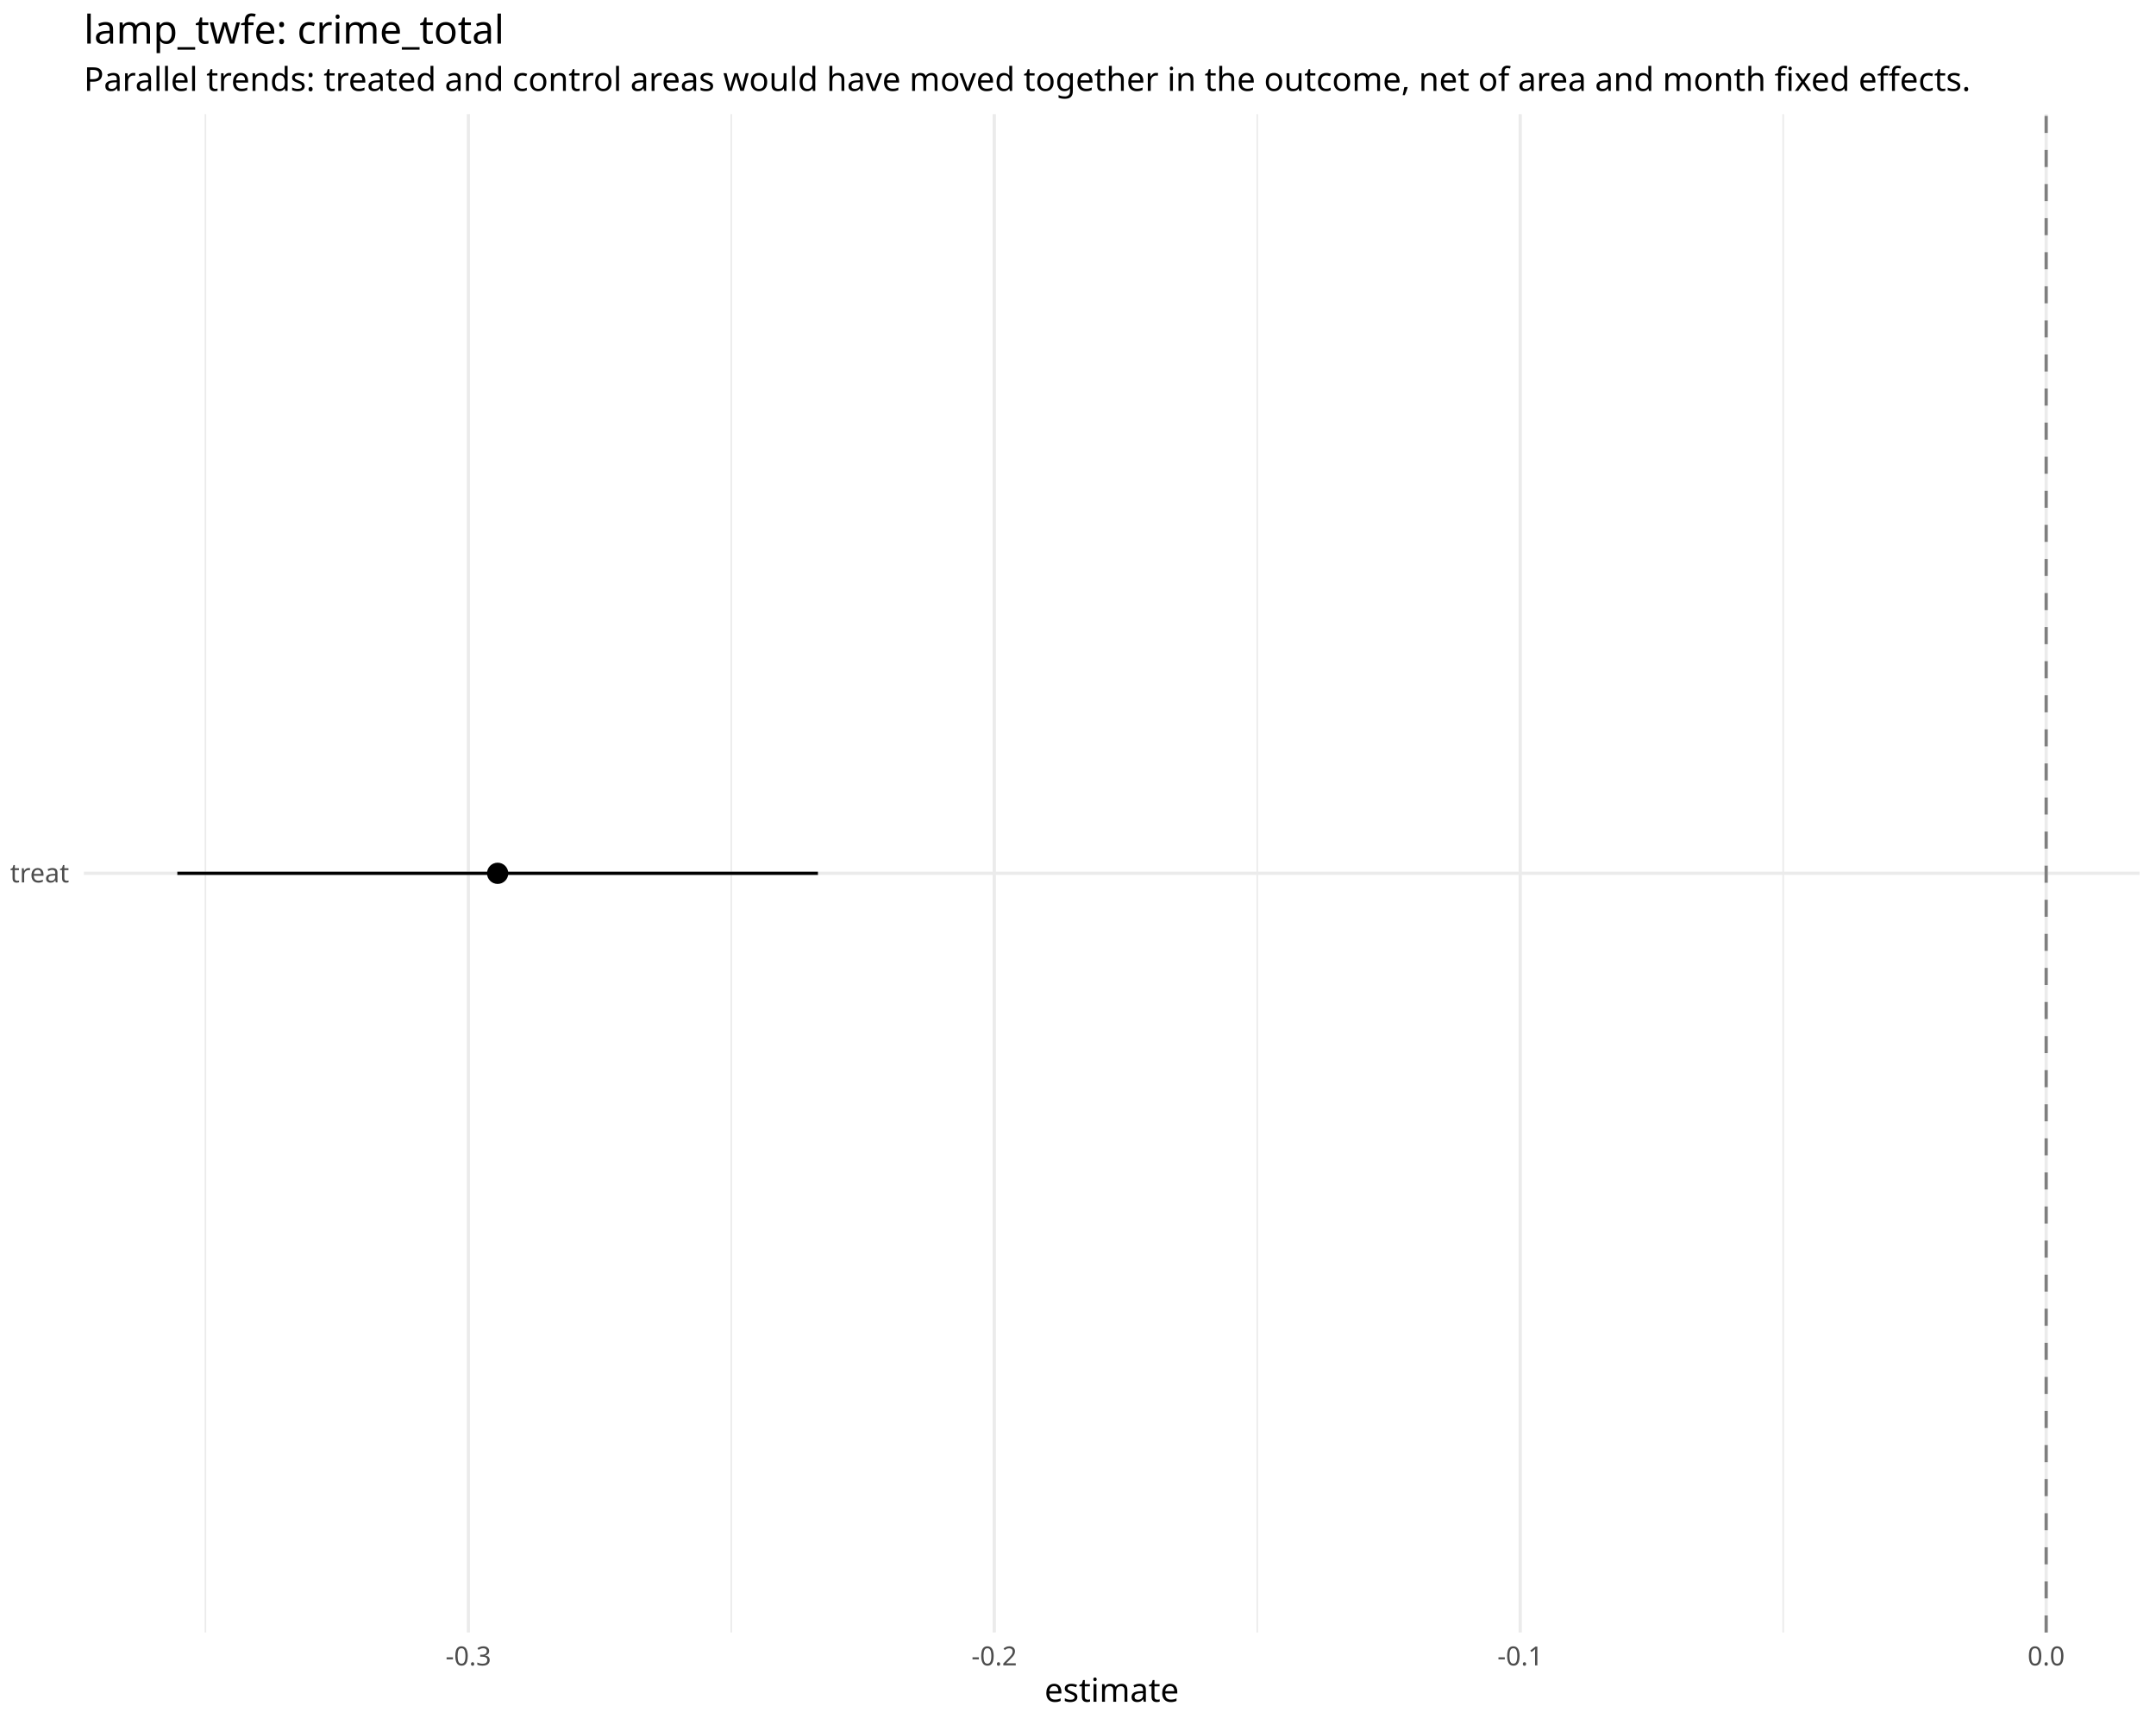
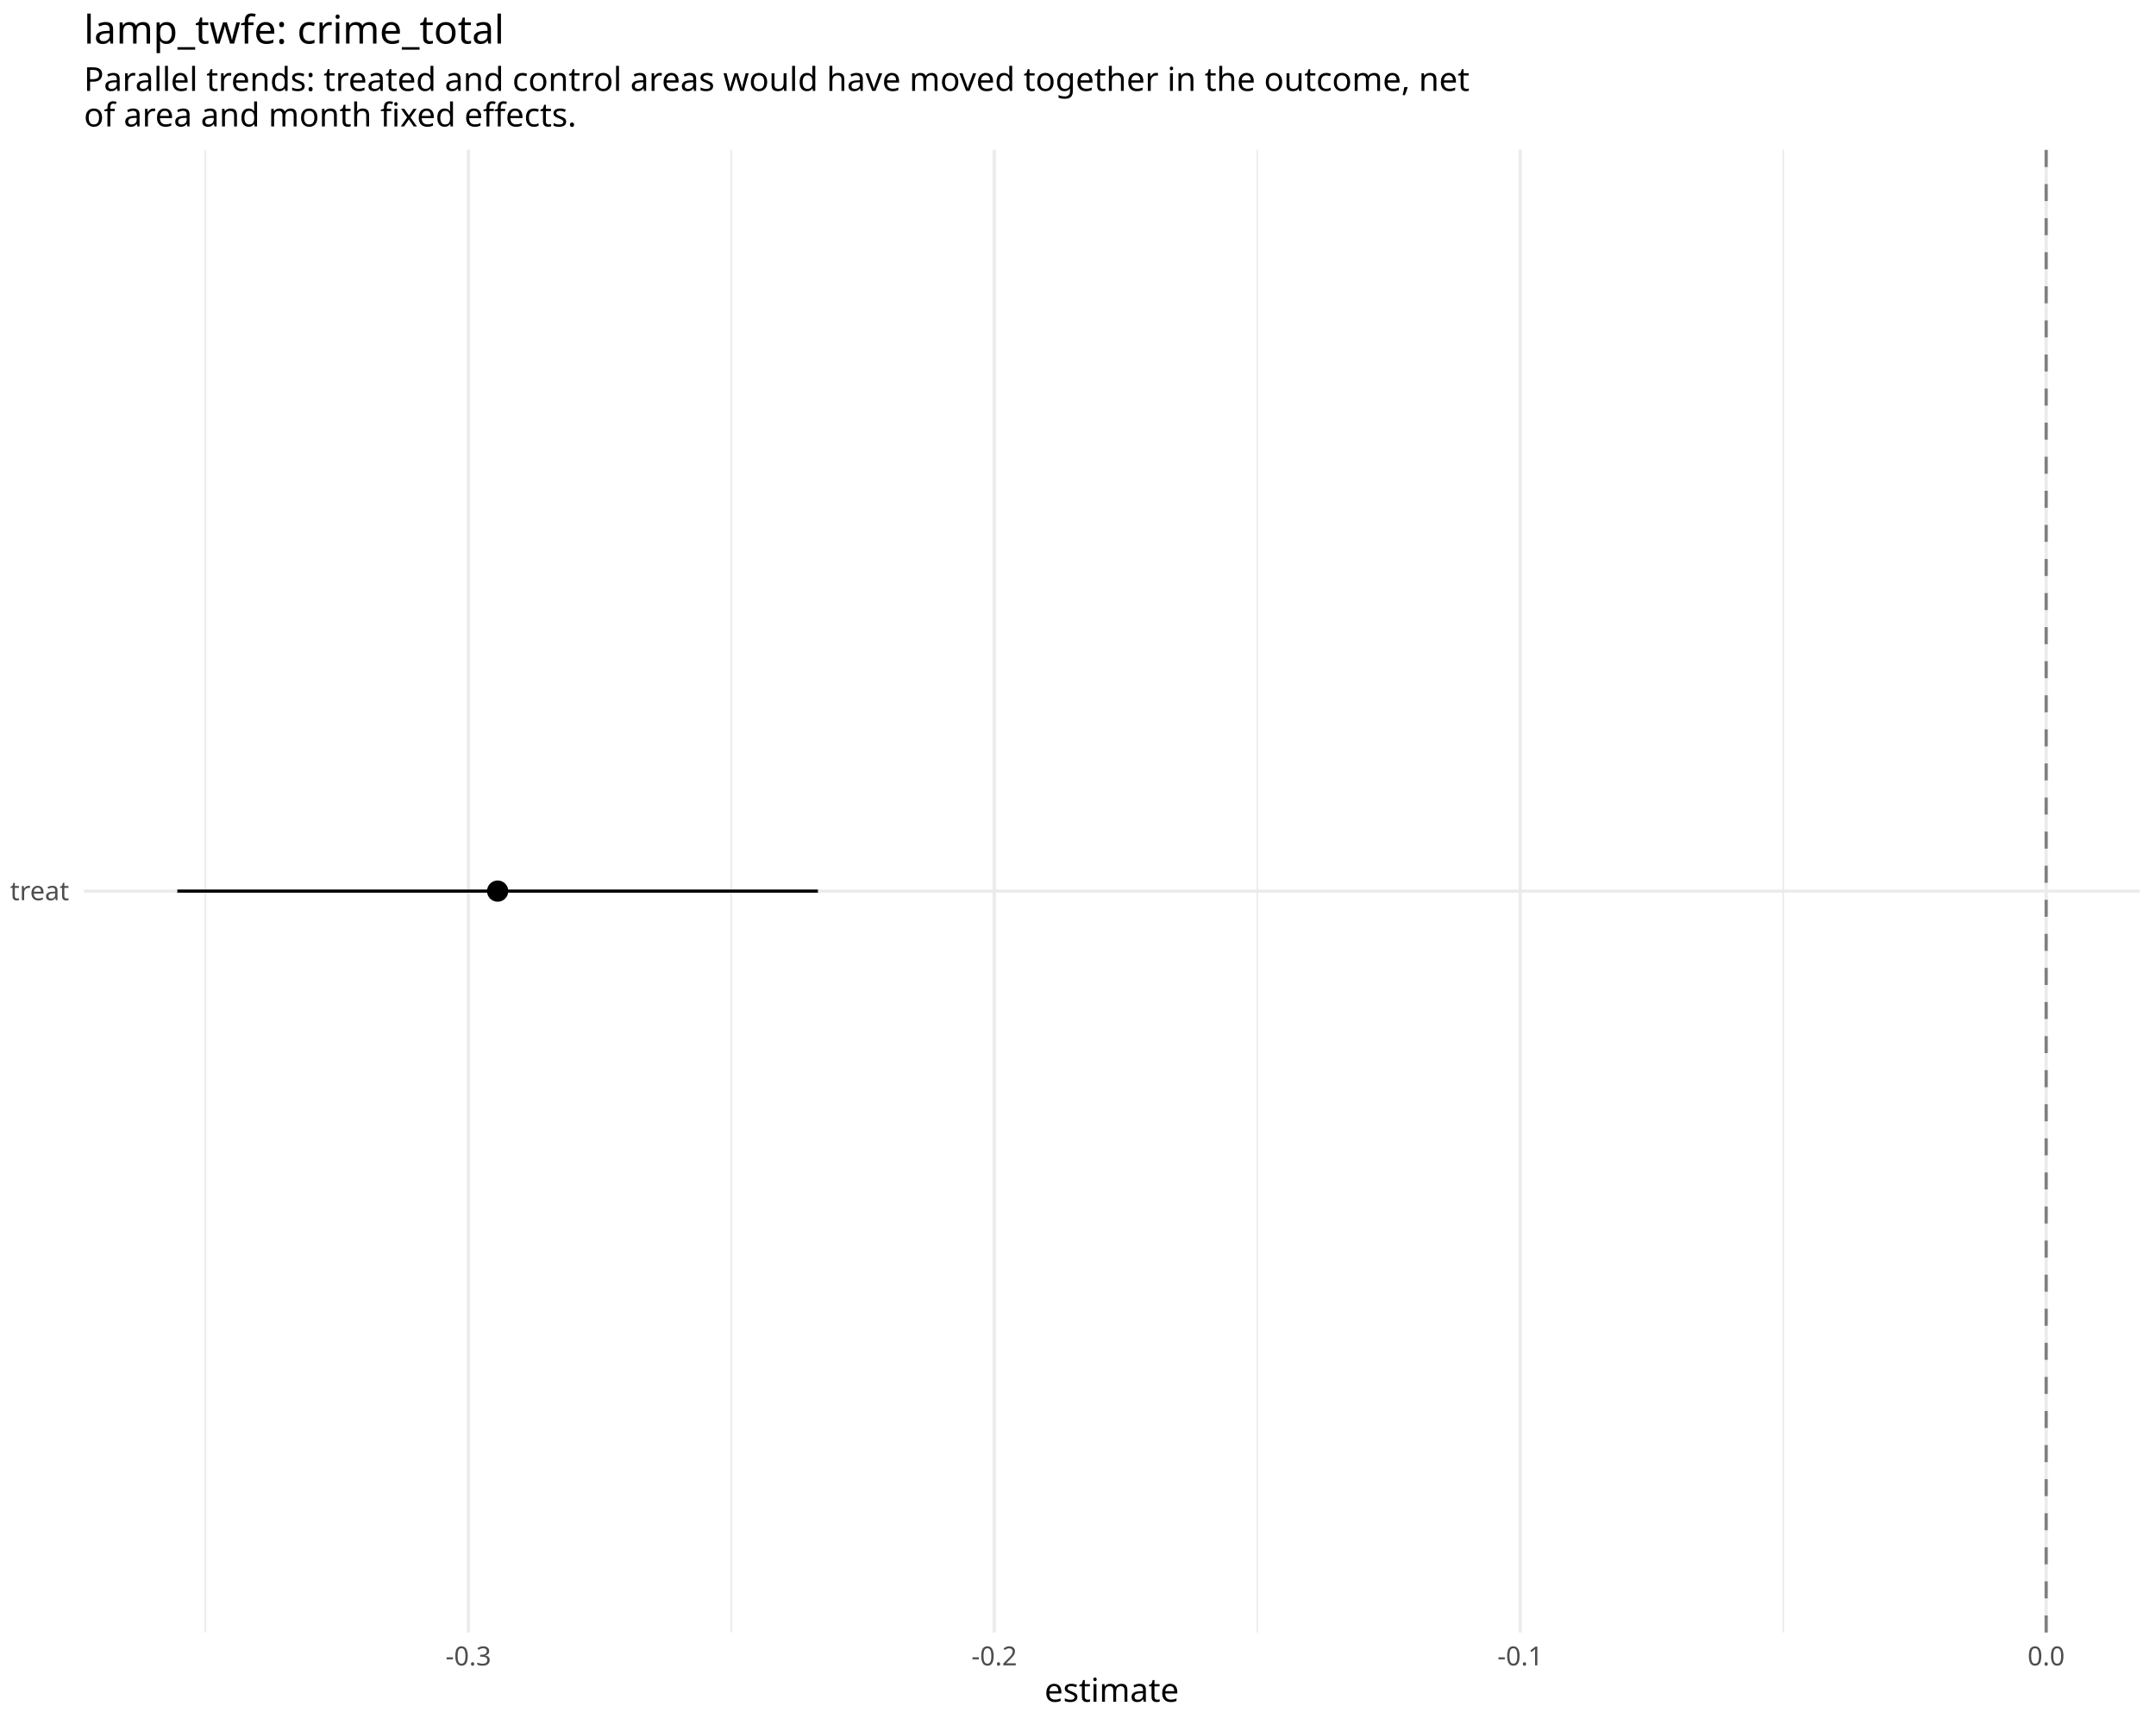
<svg xmlns="http://www.w3.org/2000/svg" class="svglite" data-engine-version="2.0" width="720.00pt" height="576.00pt" viewBox="0 0 720.00 576.00">
  <defs>
    <style type="text/css">
    .svglite line, .svglite polyline, .svglite polygon, .svglite path, .svglite rect, .svglite circle {
      fill: none;
      stroke: #000000;
      stroke-linecap: round;
      stroke-linejoin: round;
      stroke-miterlimit: 10.00;
    }
  </style>
  </defs>
  <rect width="100%" height="100%" style="stroke: none; fill: #FFFFFF;" />
  <defs>
    <clipPath id="cpMC4wMHw3MjAuMDB8MC4wMHw1NzYuMDA=">
      <rect x="0.00" y="0.00" width="720.00" height="576.00" />
    </clipPath>
  </defs>
  <g clip-path="url(#cpMC4wMHw3MjAuMDB8MC4wMHw1NzYuMDA=)">
    <rect x="0.00" y="0.00" width="720.00" height="576.00" style="stroke-width: 1.07; stroke: none; fill: #FFFFFF;" />
  </g>
  <defs>
-     <clipPath id="cpMjguMDJ8NzE0LjUyfDM4LjEyfDU0NS4xMQ==">
-       <rect x="28.02" y="38.12" width="686.50" height="507.00" />
+     <clipPath id="cpMjguMDJ8NzE0LjUyfDUwLjAwfDU0NS4xMQ==">
+       <rect x="28.02" y="50.00" width="686.50" height="495.12" />
    </clipPath>
  </defs>
-   <g clip-path="url(#cpMjguMDJ8NzE0LjUyfDM4LjEyfDU0NS4xMQ==)">
-     <polyline points="68.59,545.11 68.59,38.12 " style="stroke-width: 0.53; stroke: #EBEBEB; stroke-linecap: butt;" />
-     <polyline points="244.22,545.11 244.22,38.12 " style="stroke-width: 0.53; stroke: #EBEBEB; stroke-linecap: butt;" />
-     <polyline points="419.86,545.11 419.86,38.12 " style="stroke-width: 0.53; stroke: #EBEBEB; stroke-linecap: butt;" />
-     <polyline points="595.50,545.11 595.50,38.12 " style="stroke-width: 0.53; stroke: #EBEBEB; stroke-linecap: butt;" />
-     <polyline points="28.02,291.61 714.52,291.61 " style="stroke-width: 1.07; stroke: #EBEBEB; stroke-linecap: butt;" />
-     <polyline points="156.41,545.11 156.41,38.12 " style="stroke-width: 1.07; stroke: #EBEBEB; stroke-linecap: butt;" />
-     <polyline points="332.04,545.11 332.04,38.12 " style="stroke-width: 1.07; stroke: #EBEBEB; stroke-linecap: butt;" />
-     <polyline points="507.68,545.11 507.68,38.12 " style="stroke-width: 1.07; stroke: #EBEBEB; stroke-linecap: butt;" />
-     <polyline points="683.32,545.11 683.32,38.12 " style="stroke-width: 1.07; stroke: #EBEBEB; stroke-linecap: butt;" />
-     <line x1="683.32" y1="545.11" x2="683.32" y2="38.12" style="stroke-width: 1.07; stroke: #7F7F7F; stroke-dasharray: 5.69,5.69; stroke-linecap: butt;" />
-     <line x1="59.22" y1="291.61" x2="273.15" y2="291.61" style="stroke-width: 1.07; stroke-linecap: butt;" />
-     <circle cx="166.19" cy="291.61" r="2.84" style="stroke-width: 1.42; fill: #000000;" />
+   <g clip-path="url(#cpMjguMDJ8NzE0LjUyfDUwLjAwfDU0NS4xMQ==)">
+     <polyline points="68.59,545.11 68.59,50.00 " style="stroke-width: 0.53; stroke: #EBEBEB; stroke-linecap: butt;" />
+     <polyline points="244.22,545.11 244.22,50.00 " style="stroke-width: 0.53; stroke: #EBEBEB; stroke-linecap: butt;" />
+     <polyline points="419.86,545.11 419.86,50.00 " style="stroke-width: 0.53; stroke: #EBEBEB; stroke-linecap: butt;" />
+     <polyline points="595.50,545.11 595.50,50.00 " style="stroke-width: 0.53; stroke: #EBEBEB; stroke-linecap: butt;" />
+     <polyline points="28.02,297.55 714.52,297.55 " style="stroke-width: 1.07; stroke: #EBEBEB; stroke-linecap: butt;" />
+     <polyline points="156.41,545.11 156.41,50.00 " style="stroke-width: 1.07; stroke: #EBEBEB; stroke-linecap: butt;" />
+     <polyline points="332.04,545.11 332.04,50.00 " style="stroke-width: 1.07; stroke: #EBEBEB; stroke-linecap: butt;" />
+     <polyline points="507.68,545.11 507.68,50.00 " style="stroke-width: 1.07; stroke: #EBEBEB; stroke-linecap: butt;" />
+     <polyline points="683.32,545.11 683.32,50.00 " style="stroke-width: 1.07; stroke: #EBEBEB; stroke-linecap: butt;" />
+     <line x1="683.32" y1="545.11" x2="683.32" y2="50.00" style="stroke-width: 1.07; stroke: #7F7F7F; stroke-dasharray: 5.69,5.69; stroke-linecap: butt;" />
+     <line x1="59.22" y1="297.55" x2="273.15" y2="297.55" style="stroke-width: 1.07; stroke-linecap: butt;" />
+     <circle cx="166.19" cy="297.55" r="2.84" style="stroke-width: 1.42; fill: #000000;" />
  </g>
  <g clip-path="url(#cpMC4wMHw3MjAuMDB8MC4wMHw1NzYuMDA=)">
-     <text x="23.09" y="294.64" text-anchor="end" style="font-size: 8.80px; fill: #4D4D4D; font-family: sans;" textLength="17.61px" lengthAdjust="spacingAndGlyphs">treat</text>
+     <text x="23.09" y="300.58" text-anchor="end" style="font-size: 8.80px; fill: #4D4D4D; font-family: sans;" textLength="17.61px" lengthAdjust="spacingAndGlyphs">treat</text>
    <text x="156.41" y="556.10" text-anchor="middle" style="font-size: 8.80px; fill: #4D4D4D; font-family: sans;" textLength="15.16px" lengthAdjust="spacingAndGlyphs">-0.3</text>
    <text x="332.04" y="556.10" text-anchor="middle" style="font-size: 8.80px; fill: #4D4D4D; font-family: sans;" textLength="15.16px" lengthAdjust="spacingAndGlyphs">-0.2</text>
    <text x="507.68" y="556.10" text-anchor="middle" style="font-size: 8.80px; fill: #4D4D4D; font-family: sans;" textLength="15.16px" lengthAdjust="spacingAndGlyphs">-0.1</text>
    <text x="683.32" y="556.10" text-anchor="middle" style="font-size: 8.80px; fill: #4D4D4D; font-family: sans;" textLength="12.23px" lengthAdjust="spacingAndGlyphs">0.0</text>
    <text x="371.27" y="568.24" text-anchor="middle" style="font-size: 11.00px; font-family: sans;" textLength="41.58px" lengthAdjust="spacingAndGlyphs">estimate</text>
-     <text x="28.02" y="30.35" style="font-size: 11.00px; font-family: sans;" textLength="590.75px" lengthAdjust="spacingAndGlyphs">Parallel trends: treated and control areas would have moved together in the outcome, net of area and month fixed effects.</text>
+     <text x="28.02" y="30.35" style="font-size: 11.00px; font-family: sans;" textLength="433.58px" lengthAdjust="spacingAndGlyphs">Parallel trends: treated and control areas would have moved together in the outcome, net</text>
+     <text x="28.02" y="42.23" style="font-size: 11.00px; font-family: sans;" textLength="154.11px" lengthAdjust="spacingAndGlyphs">of area and month fixed effects.</text>
    <text x="28.02" y="14.56" style="font-size: 13.20px; font-family: sans;" textLength="132.07px" lengthAdjust="spacingAndGlyphs">lamp_twfe: crime_total</text>
  </g>
</svg>
